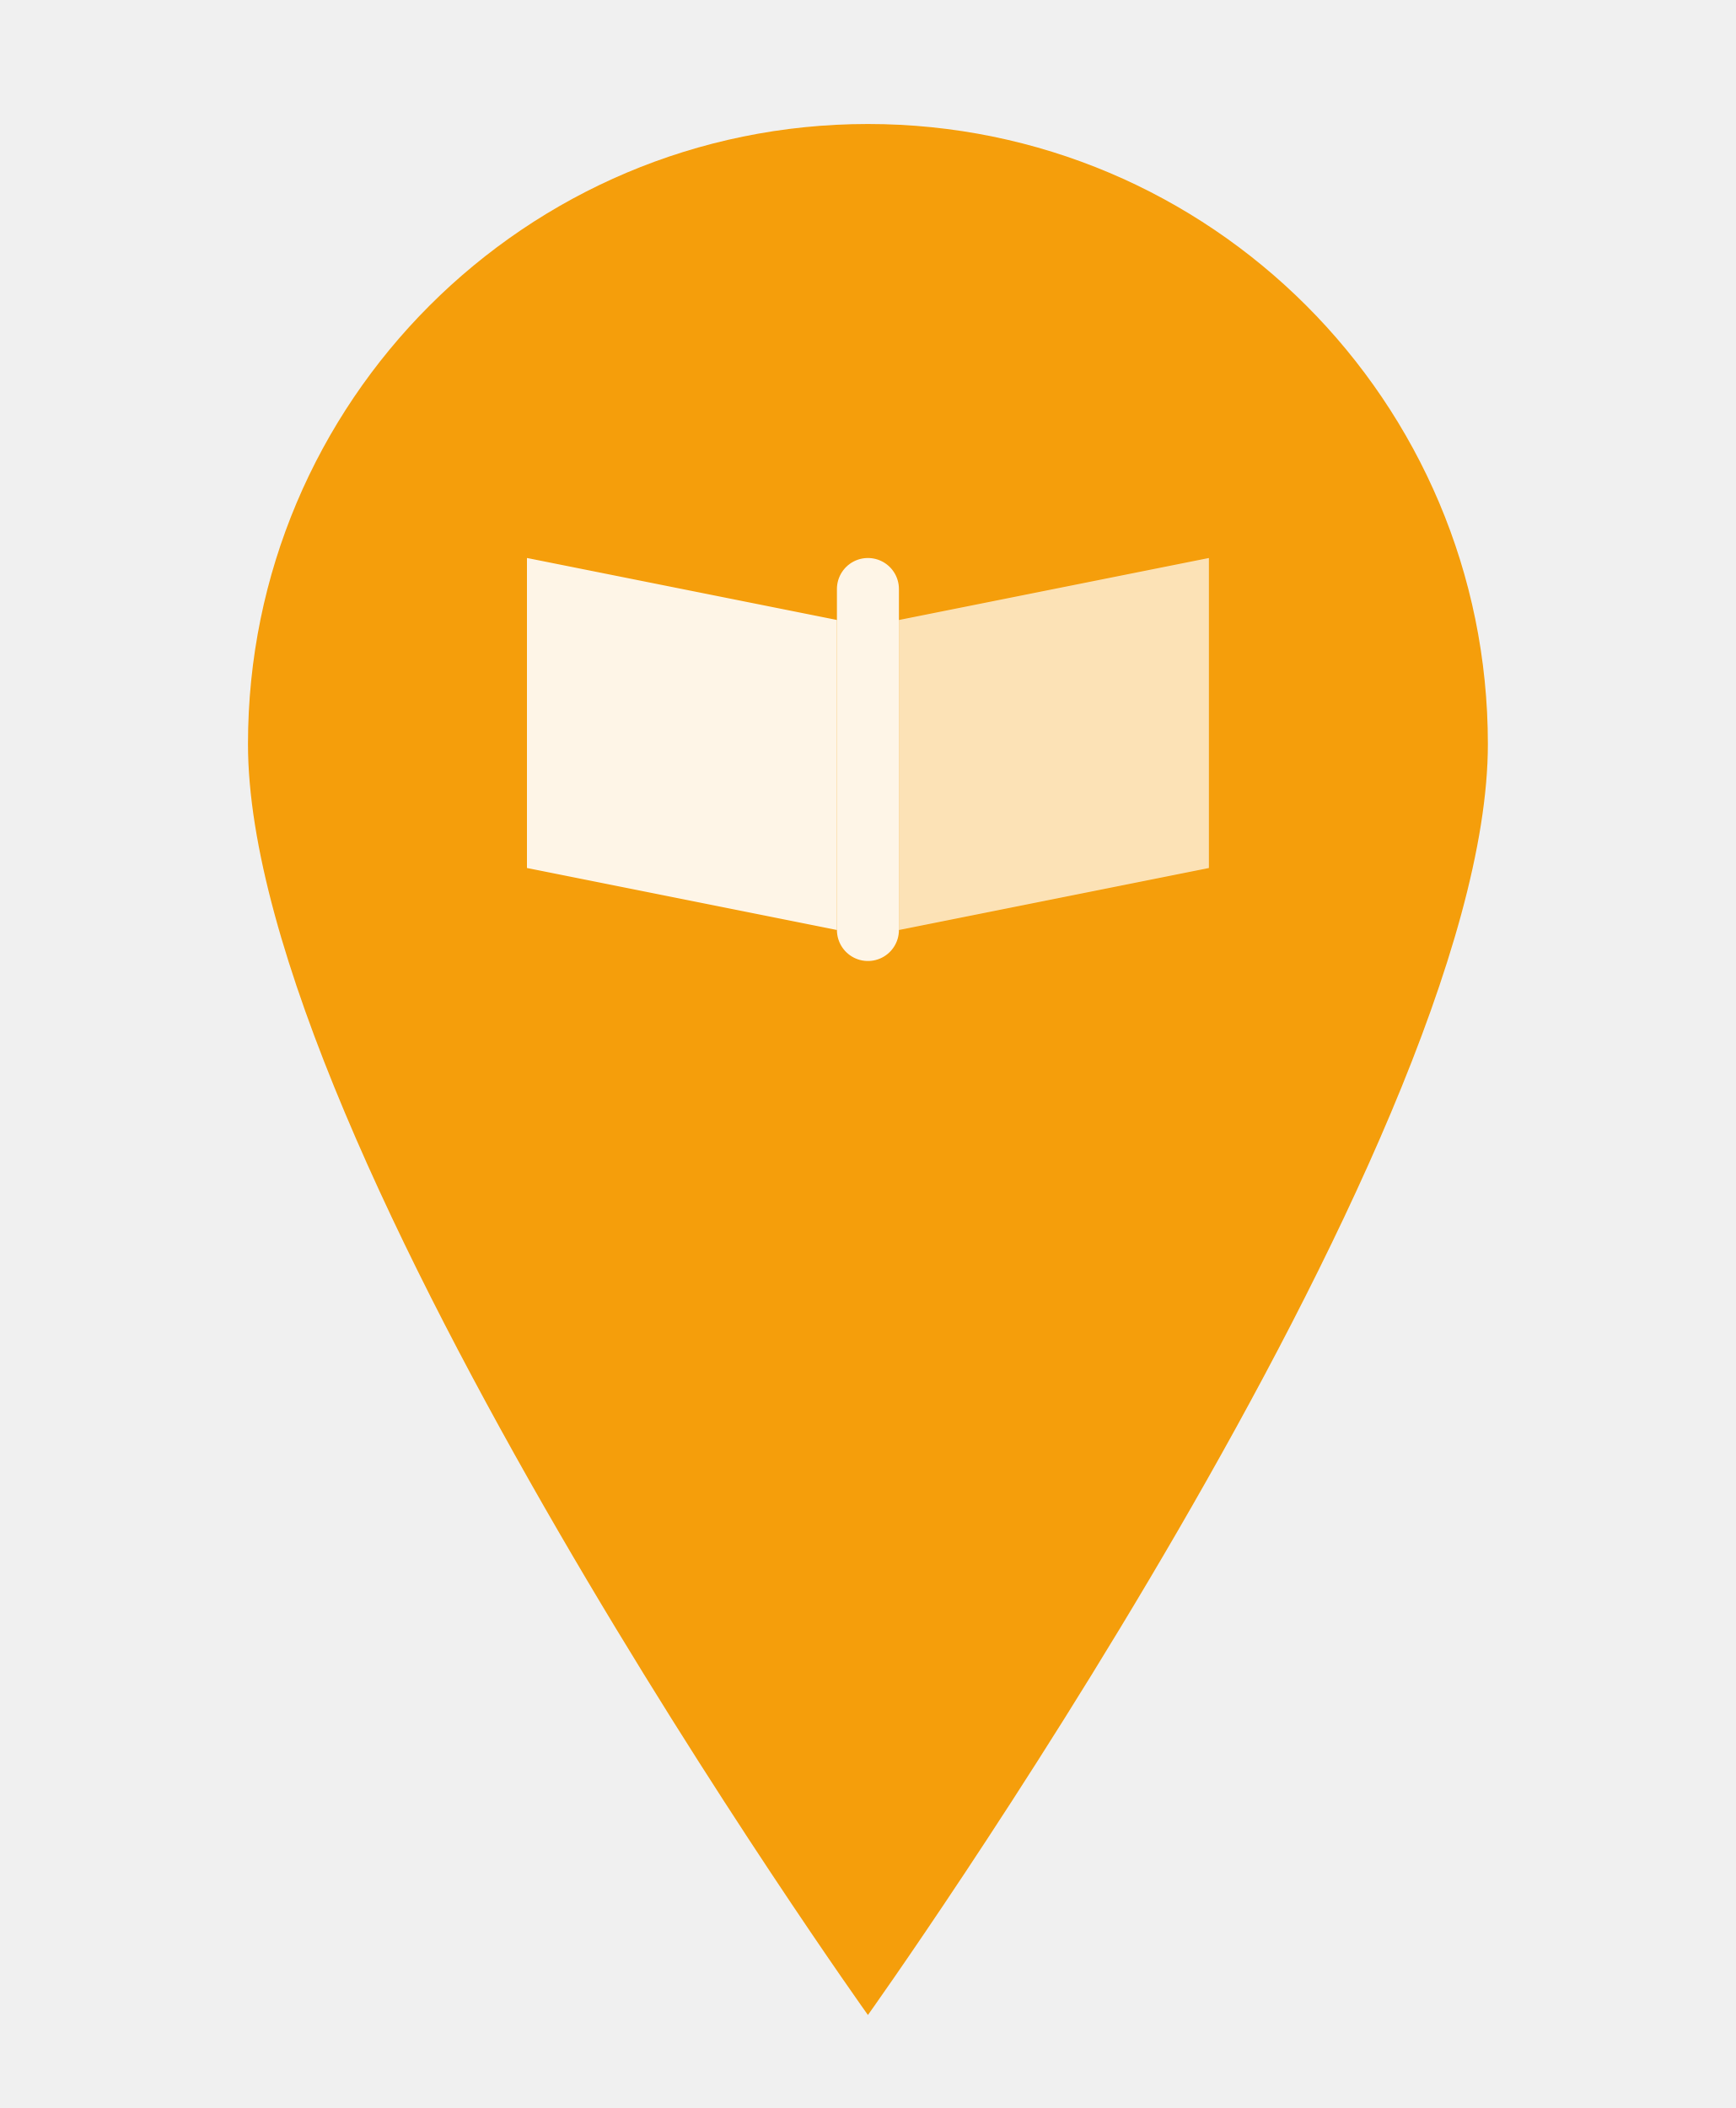
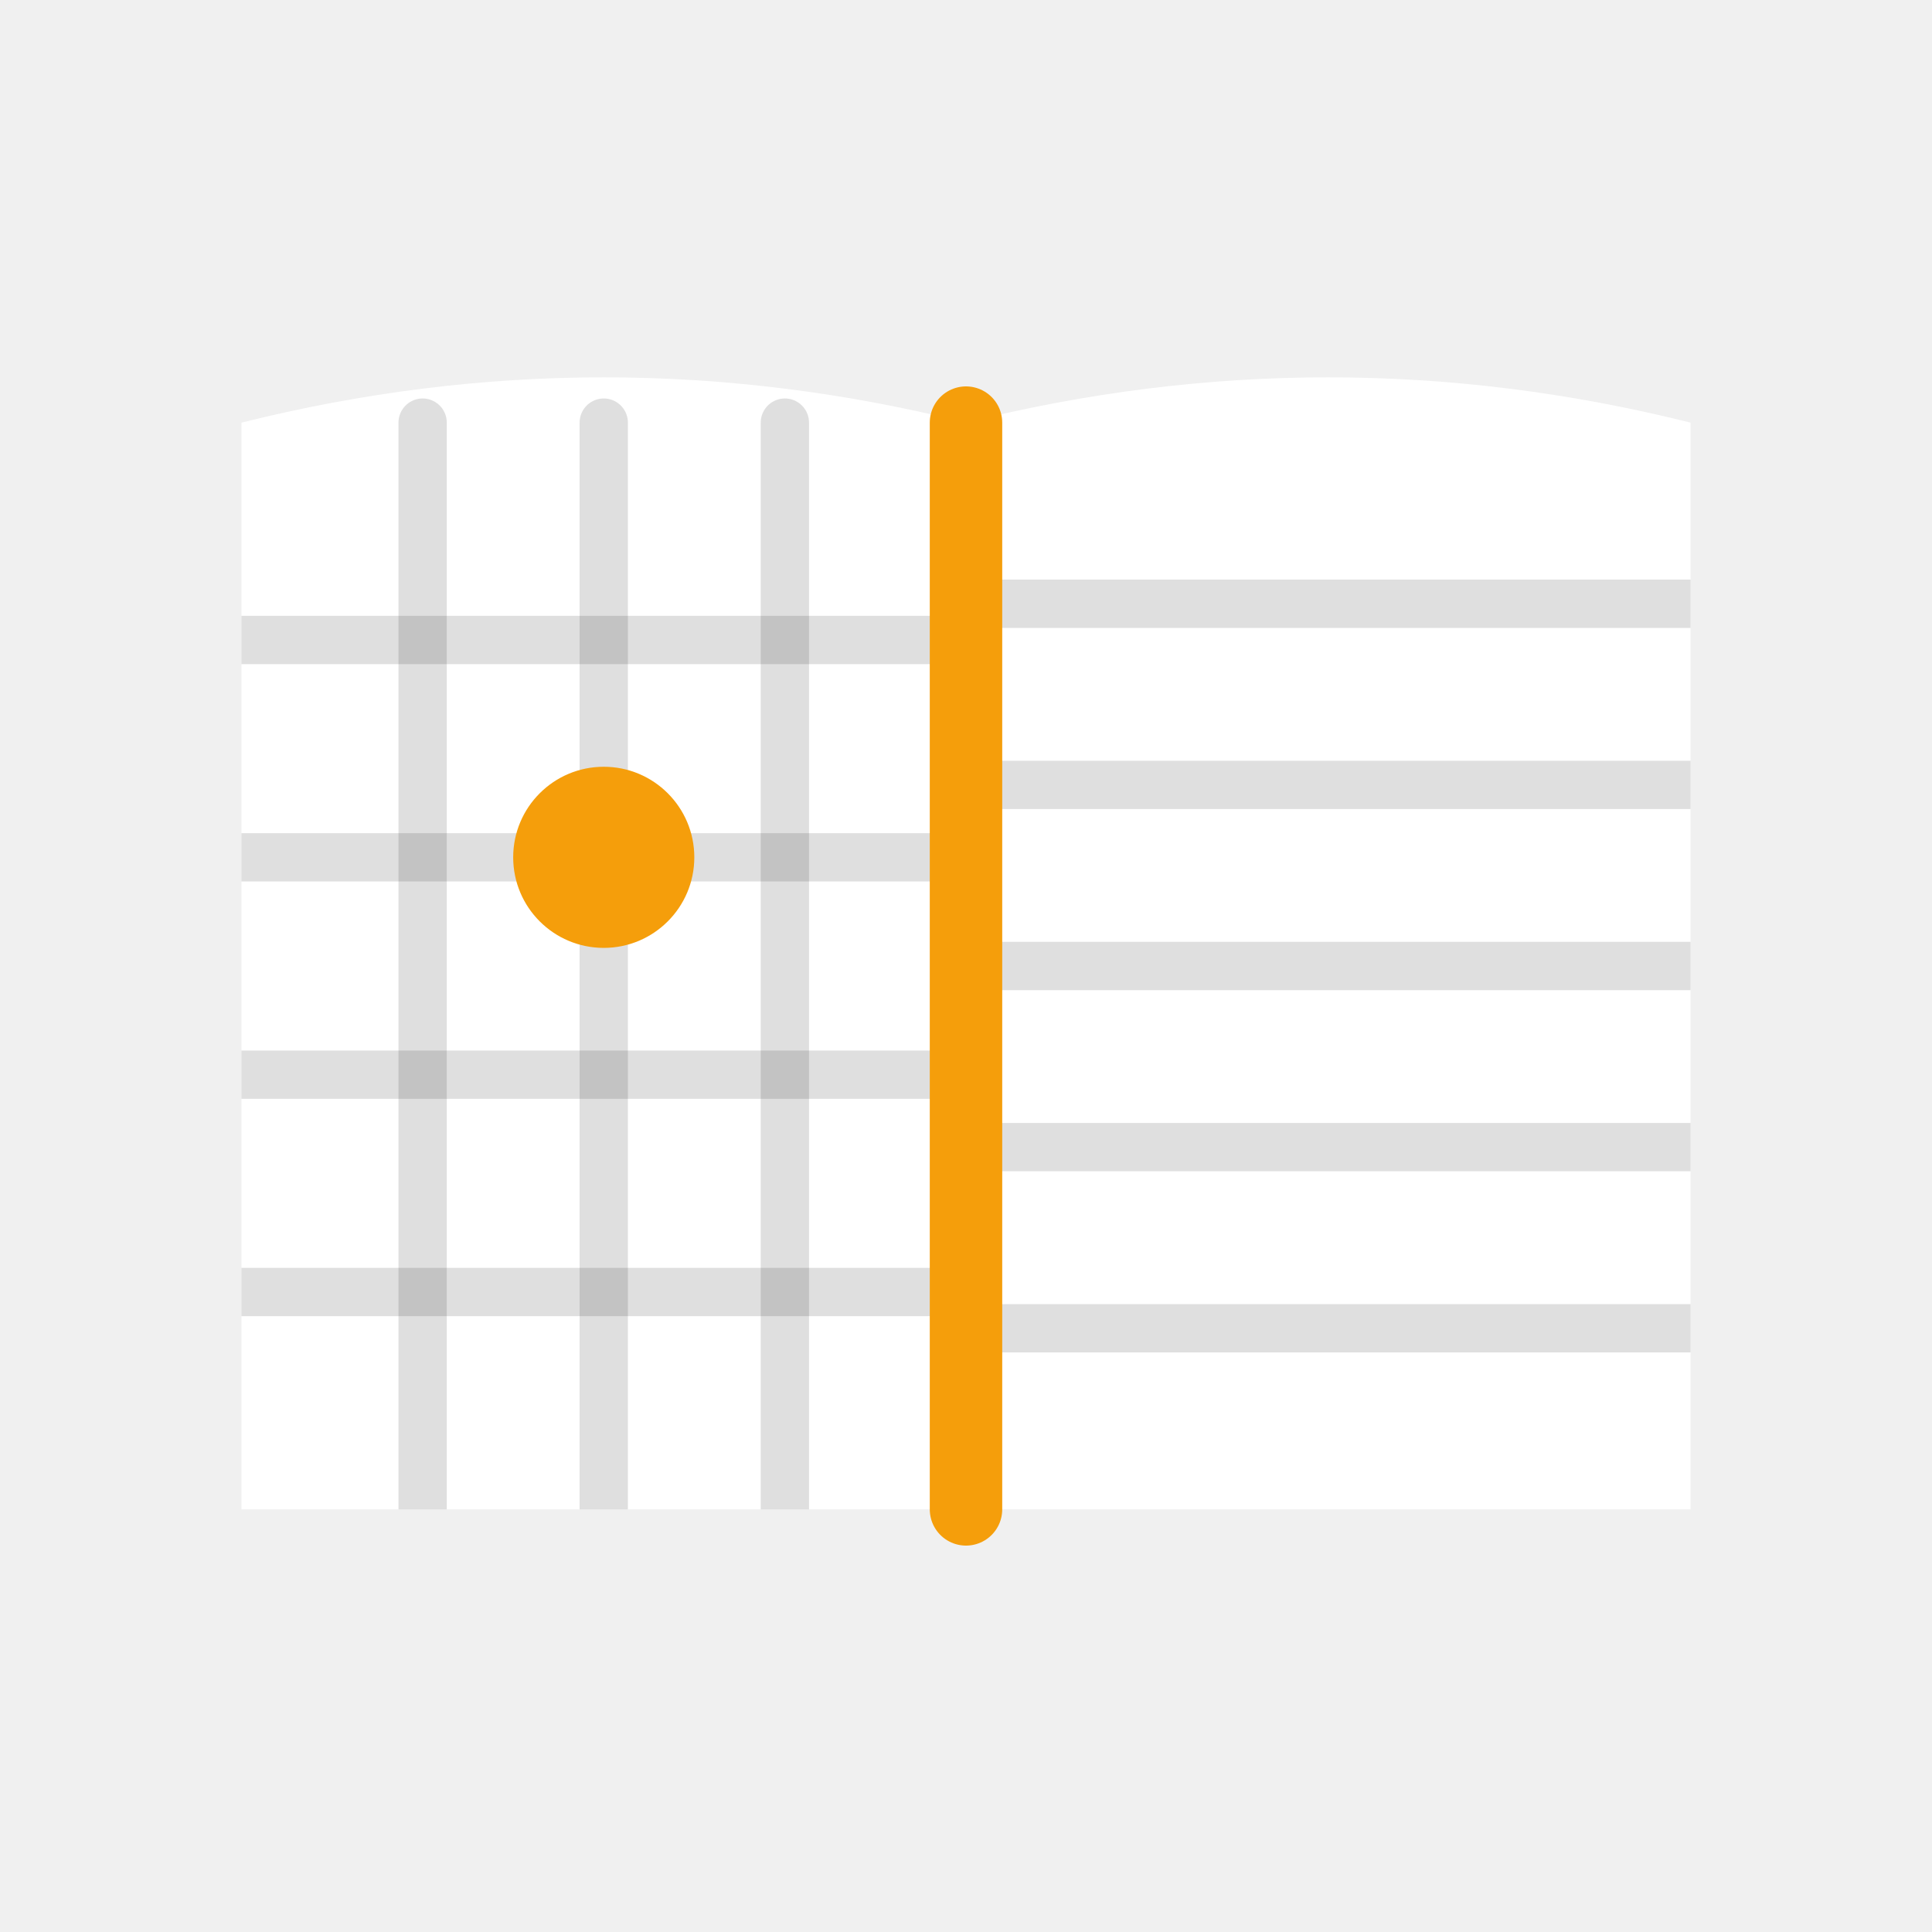
- <svg xmlns="http://www.w3.org/2000/svg" viewBox="0 0 28 34" width="28" height="34" role="img" aria-label="StudyMap icon">
-   <path d="M14 2C8.477 2 4 6.477 4 12C4 18.5 14 32.5 14 32.5C14 32.5 24 18.5 24 12C24 6.477 19.523 2 14 2Z" fill="#F59E0B" />
-   <path d="M8.5 9L13.5 10V15L8.5 14Z" fill="white" opacity="0.90" />
-   <path d="M14.5 10L19.5 9V14L14.5 15Z" fill="white" opacity="0.70" />
-   <line x1="14" y1="9.5" x2="14" y2="15" stroke="white" stroke-width="1" stroke-linecap="round" opacity="0.90" />
+ <svg xmlns="http://www.w3.org/2000/svg" viewBox="0 0 32 32" width="32" height="32" role="img" aria-label="StudyMap mark">
+   <defs>
+     <clipPath id="lp-m">
+       <path d="M16,7 Q10,5.5 4,7 L4,25 L16,25 Z" />
+     </clipPath>
+     <clipPath id="rp-m">
+       <path d="M16,7 Q22,5.5 28,7 L28,25 L16,25 Z" />
+     </clipPath>
+   </defs>
+   <path d="M16,7 Q10,5.5 4,7 L4,25 L16,25 Z" fill="#FFFFFF" />
+   <path d="M16,7 Q22,5.5 28,7 L28,25 L16,25 Z" fill="#FFFFFF" />
+   <g clip-path="url(#lp-m)" stroke="#0A0A0A" stroke-opacity="0.13" stroke-width="0.8" stroke-linecap="round" stroke-linejoin="round" fill="none">
+     <line x1="7" y1="7" x2="7" y2="25" />
+     <line x1="10" y1="7" x2="10" y2="25" />
+     <line x1="13" y1="7" x2="13" y2="25" />
+     <line x1="4" y1="10.6" x2="16" y2="10.6" />
+     <line x1="4" y1="14.2" x2="16" y2="14.2" />
+     <line x1="4" y1="17.8" x2="16" y2="17.8" />
+     <line x1="4" y1="21.4" x2="16" y2="21.4" />
+   </g>
+   <g clip-path="url(#rp-m)" stroke="#0A0A0A" stroke-opacity="0.13" stroke-width="0.8" stroke-linecap="round" stroke-linejoin="round" fill="none">
+     <line x1="16" y1="10" x2="28" y2="10" />
+     <line x1="16" y1="13" x2="28" y2="13" />
+     <line x1="16" y1="16" x2="28" y2="16" />
+     <line x1="16" y1="19" x2="28" y2="19" />
+     <line x1="16" y1="22" x2="28" y2="22" />
+   </g>
+   <line x1="16" y1="7" x2="16" y2="25" stroke="#F59E0B" stroke-width="1.2" stroke-linecap="round" stroke-linejoin="round" />
+   <circle cx="10" cy="14.2" r="1.5" fill="#F59E0B" />
</svg>
